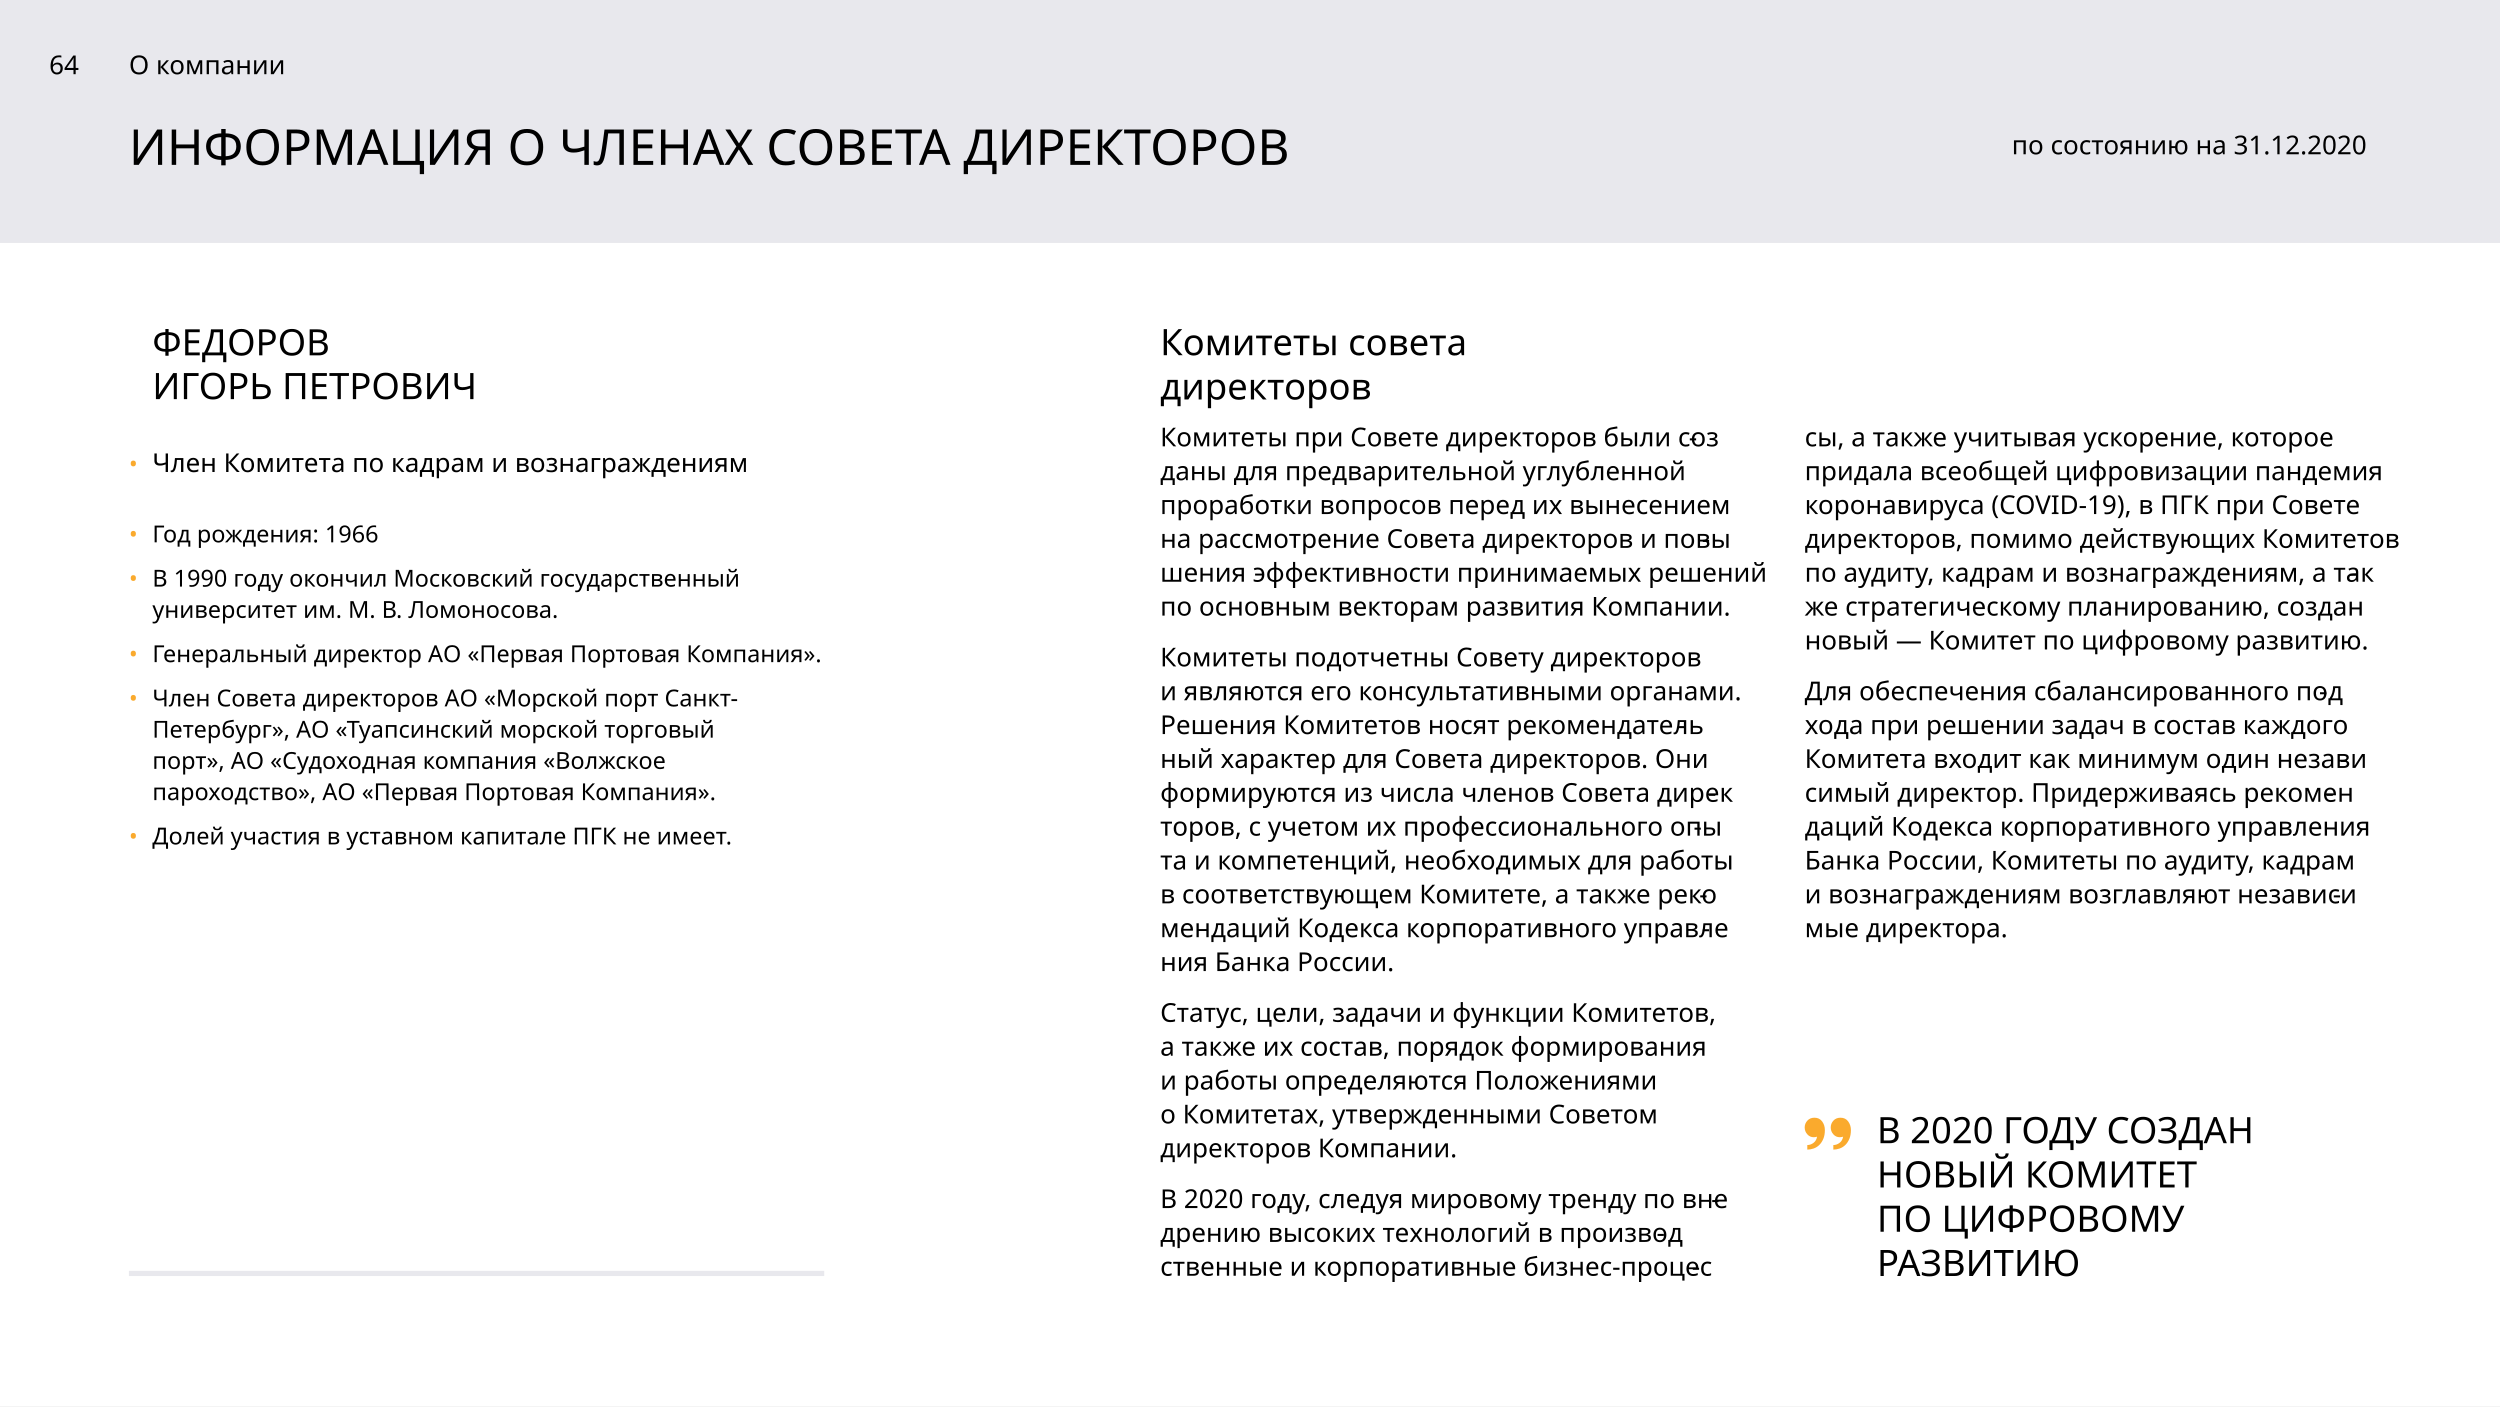
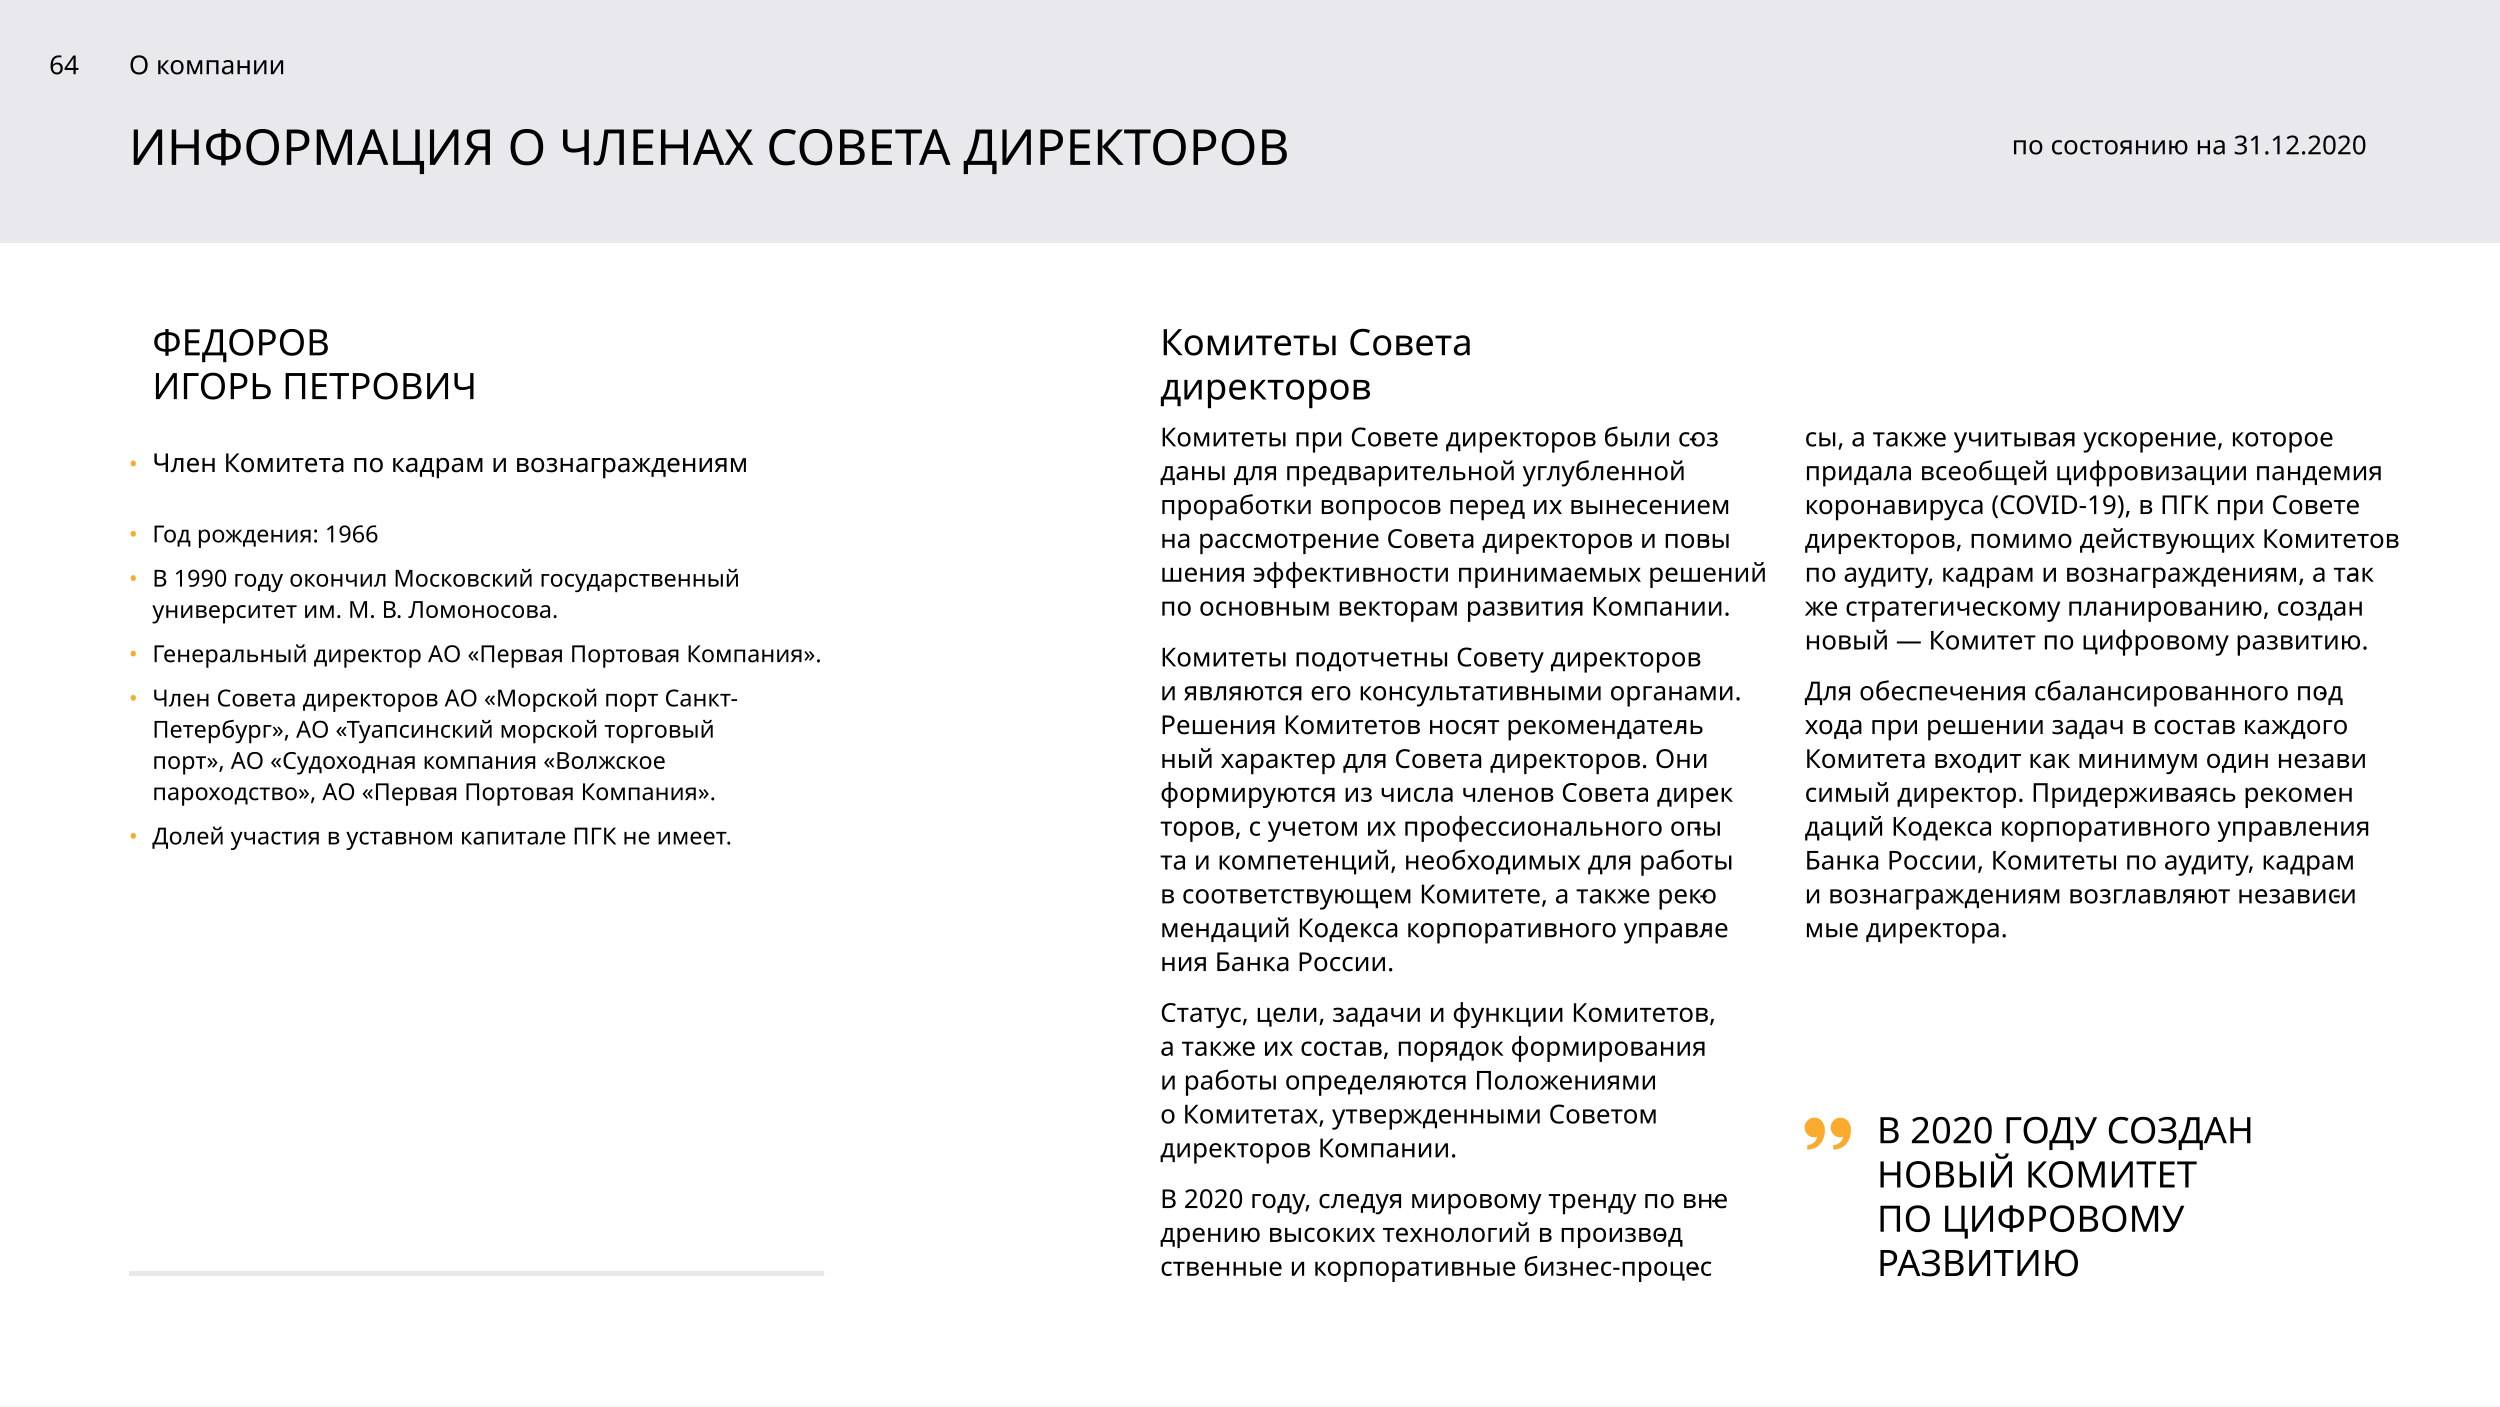
<svg xmlns="http://www.w3.org/2000/svg" version="1.1" id="svg2" xml:space="preserve" width="2560" height="1440" viewBox="0 0 2560 1440">
  <defs id="defs6">
    <clipPath clipPathUnits="userSpaceOnUse" id="clipPath20">
      <path d="M 0,1080 H 1920 V 0 H 0 Z" id="path18" />
    </clipPath>
    <clipPath clipPathUnits="userSpaceOnUse" id="clipPath292">
      <path d="M 0,0 H 1920 V 1080 H 0 Z" id="path290" />
    </clipPath>
    <clipPath clipPathUnits="userSpaceOnUse" id="clipPath314">
      <path d="M 0,1080 H 1920 V 0 H 0 Z" id="path312" />
    </clipPath>
  </defs>
  <g id="g10" transform="matrix(1.333333,0,0,-1.333333,0,1440)">
    <g id="g12">
      <g id="g14">
        <g id="g16" clip-path="url(#clipPath20)">
          <path d="M 0,0 H 1920 V 1080 H 0 Z" style="fill:#ffffff;fill-opacity:1;fill-rule:nonzero;stroke:none" id="path22" />
        </g>
      </g>
    </g>
    <path d="M 0,893.4 H 1920 V 1080 H 0 Z" style="fill:#e8e8ed;fill-opacity:1;fill-rule:nonzero;stroke:none" id="path24" />
    <text transform="matrix(1,0,0,-1,99,953.4)" style="font-variant:normal;font-weight:normal;font-stretch:normal;font-size:38px;font-family:'Prosto One';-inkscape-font-specification:ProstoOne-Regular;writing-mode:lr-tb;fill:#000000;fill-opacity:1;fill-rule:nonzero;stroke:none" id="text28">
      <tspan x="0 32.68 64.6 102.41 136.61 166.63 208.43 239.59 272.84 305.52 335.92 349.22 383.42 396.72 426.55 458.09 485.07 516.99 548.15 577.22 590.52 620.54 654.74 685.14 712.12 738.91 770.07 783.37 816.43 849.11 879.13 906.11 936.32 963.11 997.31 1027.33 1061.53" y="0" id="tspan26">ИНФОРМАЦИЯ О ЧЛЕНАХ СОВЕТА ДИРЕКТОРОВ</tspan>
    </text>
    <text transform="matrix(1,0,0,-1,117,807.0804)" style="font-variant:normal;font-weight:normal;font-stretch:normal;font-size:28px;font-family:'Prosto One';-inkscape-font-specification:ProstoOne-Regular;writing-mode:lr-tb;fill:#000000;fill-opacity:1;fill-rule:nonzero;stroke:none" id="text34">
      <tspan x="0 27.86 47.74 72.1 97.3 119.42 144.62 167.02" y="0" id="tspan30">ФЕДОРОВ </tspan>
      <tspan x="0 24.08 42.56 67.76 89.88 112 121.8 145.32 165.2 184.94 207.06 232.26 254.66 278.74" y="33.6" id="tspan32">ИГОРЬ ПЕТРОВИЧ</tspan>
    </text>
    <text transform="matrix(1,0,0,-1,99,717.4804)" style="font-variant:normal;font-weight:normal;font-stretch:normal;font-size:18px;font-family:Rubik;-inkscape-font-specification:Rubik-Regular;writing-mode:lr-tb;fill:#faaa2d;fill-opacity:1;fill-rule:nonzero;stroke:none" id="text38">
      <tspan x="0 6.858" y="0" id="tspan36">• </tspan>
    </text>
    <text transform="matrix(1,0,0,-1,117,717.4804)" style="font-variant:normal;font-weight:500;font-stretch:normal;font-size:20px;font-family:'Rubik Medium';-inkscape-font-specification:Rubik-Medium;writing-mode:lr-tb;fill:#000000;fill-opacity:1;fill-rule:nonzero;stroke:none" id="text42">
      <tspan x="0 13.56 25.64 37.2 49.68 54.24 67.1 78.96 93.04 105.52 116.14 127.7 138.32 149.76 154.32 166.56 178.42 182.98 194.44 205.88 218.46 230.74 242.18 256.26 260.82 273.3 277.86 289.56 301.42 312.14 324.62 336.06 344.98 357.26 368.7 385.88 398.46 410.02 422.5 434.98 446.5" y="0" id="tspan40">Член Комитета по кадрам и вознаграждениям</tspan>
    </text>
    <text transform="matrix(1,0,0,-1,99,663.4803)" style="font-variant:normal;font-weight:normal;font-stretch:normal;font-size:18px;font-family:Rubik;-inkscape-font-specification:Rubik-Regular;writing-mode:lr-tb;fill:#faaa2d;fill-opacity:1;fill-rule:nonzero;stroke:none" id="text46">
      <tspan x="0 6.858" y="0" id="tspan44">• </tspan>
    </text>
    <text transform="matrix(1,0,0,-1,117,663.4803)" style="font-variant:normal;font-weight:300;font-stretch:normal;font-size:18px;font-family:'Rubik Light';-inkscape-font-specification:Rubik-Light;writing-mode:lr-tb;fill:#000000;fill-opacity:1;fill-rule:nonzero;stroke:none" id="text50">
      <tspan x="0 6.732 16.776 27.144 31.788 42.246 52.29 65.772 76.14 85.968 96.696 107.424 116.766 121.104 125.748 132.912 142.99 153.466" y="0" id="tspan48">Год рождения: 1966</tspan>
    </text>
    <text transform="matrix(1,0,0,-1,99,629.4783)" style="font-variant:normal;font-weight:normal;font-stretch:normal;font-size:18px;font-family:Rubik;-inkscape-font-specification:Rubik-Regular;writing-mode:lr-tb;fill:#faaa2d;fill-opacity:1;fill-rule:nonzero;stroke:none" id="text54">
      <tspan x="0 6.858" y="0" id="tspan52">• </tspan>
    </text>
    <text transform="matrix(1,0,0,-1,117,629.4783)" style="font-variant:normal;font-weight:300;font-stretch:normal;font-size:18px;font-family:'Rubik Light';-inkscape-font-specification:Rubik-Light;writing-mode:lr-tb;fill:#000000;fill-opacity:1;fill-rule:nonzero;stroke:none" id="text60">
      <tspan x="0 11.754 16.398 23.562 33.858 44.154 55.242 59.886 67.194 77.238 87.606 97.128 101.772 111.816 120.472 130.516 141.244 150.73 161.458 171.556 176.2 190.24 200.284 209.932 218.59 228.634 238.39 248.038 257.146 267.874 278.602 283.246 290.554 300.598 310.246 319.768 330.136 339.784 350.242 359.89 368.836 378.592 388.42 399.148 409.876 421.738 432.466" y="0" id="tspan56">В 1990 году окончил Московский государственный </tspan>
      <tspan x="0 9.522 20.25 30.978 40.734 50.562 61.02 70.668 81.396 90.342 100.17 109.116 113.76 124.488 136.44 140.724 145.368 159.244 163.528 168.172 179.926 184.21 188.854 201.094 211.138 223.09 233.134 243.862 253.906 263.554 273.598 283.354 293.002" y="23.994" id="tspan58">университет им. М. В. Ломоносова.</tspan>
    </text>
    <text transform="matrix(1,0,0,-1,99,571.4823)" style="font-variant:normal;font-weight:normal;font-stretch:normal;font-size:18px;font-family:Rubik;-inkscape-font-specification:Rubik-Regular;writing-mode:lr-tb;fill:#faaa2d;fill-opacity:1;fill-rule:nonzero;stroke:none" id="text64">
      <tspan x="0 6.858" y="0" id="tspan62">• </tspan>
    </text>
    <text transform="matrix(1,0,0,-1,117,571.4823)" style="font-variant:normal;font-weight:300;font-stretch:normal;font-size:18px;font-family:'Rubik Light';-inkscape-font-specification:Rubik-Light;writing-mode:lr-tb;fill:#000000;fill-opacity:1;fill-rule:nonzero;stroke:none" id="text68">
      <tspan x="0 6.732 16.56 27.288 37.116 47.574 57.222 67.32 75.888 86.616 98.478 109.206 113.85 124.218 134.946 145.404 155.232 164.34 173.286 183.33 193.788 198.432 210.132 222.048 226.692 237.546 250.146 259.974 270.432 280.188 289.836 299.178 303.822 316.422 326.466 336.924 345.87 355.914 365.67 375.318 384.66 389.304 399.812 409.856 421.808 432.176 441.824 452.552 463.28 472.622 483.476" y="0" id="tspan66">Генеральный директор АО «Первая Портовая Компания».</tspan>
    </text>
    <text transform="matrix(1,0,0,-1,99,537.4803)" style="font-variant:normal;font-weight:normal;font-stretch:normal;font-size:18px;font-family:Rubik;-inkscape-font-specification:Rubik-Regular;writing-mode:lr-tb;fill:#faaa2d;fill-opacity:1;fill-rule:nonzero;stroke:none" id="text72">
      <tspan x="0 6.858" y="0" id="tspan70">• </tspan>
    </text>
    <text transform="matrix(1,0,0,-1,117,537.4803)" style="font-variant:normal;font-weight:300;font-stretch:normal;font-size:18px;font-family:'Rubik Light';-inkscape-font-specification:Rubik-Light;writing-mode:lr-tb;fill:#000000;fill-opacity:1;fill-rule:nonzero;stroke:none" id="text82">
      <tspan x="0 11.43 21.528 31.356 42.084 46.728 58.446 68.49 78.246 88.074 97.02 106.668 111.312 121.68 132.408 142.866 152.694 161.802 170.748 180.792 191.25 201.294 211.05 215.694 227.394 239.31 243.954 254.808 268.848 278.892 289.35 298.998 307.652 317.696 328.424 333.068 343.436 353.48 363.938 372.884 377.528 389.246 398.894 409.622 418.73 427.676" y="0" id="tspan74">Член Совета директоров АО «Морской порт Санкт-</tspan>
      <tspan x="0 12.6 22.428 31.374 41.202 51.66 61.866 71.388 81.846 89.37 100.224 104.49 109.134 120.834 132.75 137.394 148.248 158.274 167.796 177.444 187.812 197.46 208.188 218.916 228.564 237.672 248.4 259.128 263.772 275.724 285.768 296.226 305.874 314.528 324.572 335.3 339.944 348.89 358.934 369.392 376.7 386.744 396.5 408.362 419.09" y="23.994" id="tspan76">Петербург», АО «Туапсинский морской торговый </tspan>
      <tspan x="0 10.368 20.412 30.87 39.816 50.67 54.936 59.58 71.28 83.196 87.84 98.694 110.412 119.934 130.302 140.346 149.67 159.714 170.082 180.81 190.458 199.8 204.444 213.1 223.144 235.096 245.464 255.112 265.84 276.568 285.91 290.554 301.408 313.162 323.024 333.122 346.604 356.252 364.91 374.954 384.782" y="47.988" id="tspan78">порт», АО «Судоходная компания «Волжское </tspan>
      <tspan x="0 10.368 20.016 30.474 40.518 49.842 59.886 70.254 79.902 88.848 98.604 108.648 119.502 123.768 128.412 140.112 152.028 156.672 167.526 180.126 189.954 200.412 210.168 219.816 229.158 233.802 246.402 256.446 266.904 275.85 285.894 295.65 305.298 314.64 319.284 329.792 339.836 351.788 362.156 371.804 382.532 393.26 402.602 413.456" y="71.982" id="tspan80">пароходство», АО «Первая Портовая Компания».</tspan>
    </text>
    <text transform="matrix(1,0,0,-1,99,431.4963)" style="font-variant:normal;font-weight:normal;font-stretch:normal;font-size:18px;font-family:Rubik;-inkscape-font-specification:Rubik-Regular;writing-mode:lr-tb;fill:#faaa2d;fill-opacity:1;fill-rule:nonzero;stroke:none" id="text86">
      <tspan x="0 6.858" y="0" id="tspan84">• </tspan>
    </text>
    <text transform="matrix(1,0,0,-1,117,431.4963)" style="font-variant:normal;font-weight:300;font-stretch:normal;font-size:18px;font-family:'Rubik Light';-inkscape-font-specification:Rubik-Light;writing-mode:lr-tb;fill:#000000;fill-opacity:1;fill-rule:nonzero;stroke:none" id="text90">
      <tspan x="0 12.168 22.032 32.13 41.958 52.686 57.33 66.852 76.338 85.986 95.634 104.58 115.308 124.65 129.294 139.05 143.694 152.908 162.556 171.502 181.15 190.906 201.634 211.678 223.63 228.274 237.382 247.03 257.398 268.126 277.072 286.72 296.818 306.646 311.29 323.89 332.98 344.032 348.676 359.404 369.232 373.876 384.604 396.556 406.384 416.212 425.158" y="0" id="tspan88">Долей участия в уставном капитале ПГК не имеет.</tspan>
    </text>
    <g id="g92" transform="translate(99,102)">
      <path d="M 0,0 H 534" style="fill:none;stroke:#e8e8ed;stroke-width:4;stroke-linecap:butt;stroke-linejoin:miter;stroke-miterlimit:4;stroke-dasharray:none;stroke-opacity:1" id="path94" />
    </g>
    <text transform="matrix(1,0,0,-1,891,807.2201)" style="font-variant:normal;font-weight:500;font-stretch:normal;font-size:28px;font-family:'Rubik Medium';-inkscape-font-specification:Rubik-Medium;writing-mode:lr-tb;fill:#000000;fill-opacity:1;fill-rule:nonzero;stroke:none" id="text98">
-       <tspan x="0 18.004 34.608 54.32 71.792 86.66 102.844 117.712 139.216 145.6 161.616 178.22 194.6 210.784 225.652" y="0" id="tspan96">Комитеты совета</tspan>
+       <tspan x="0 18.004 34.608 54.32 71.792 86.66 102.844 117.712 139.216 145.6 164.78 181.384 197.764 213.948 228.816" y="0" id="tspan96">Комитеты Совета</tspan>
    </text>
    <text transform="matrix(1,0,0,-1,891,773.2281)" style="font-variant:normal;font-weight:500;font-stretch:normal;font-size:28px;font-family:'Rubik Medium';-inkscape-font-specification:Rubik-Medium;writing-mode:lr-tb;fill:#000000;fill-opacity:1;fill-rule:nonzero;stroke:none" id="text102">
      <tspan x="0 17.612 35.084 52.276 68.46 84.504 99.372 115.976 133.168 149.772" y="0" id="tspan100">директоров</tspan>
    </text>
    <text transform="matrix(1,0,0,-1,891,737.2201)" style="font-variant:normal;font-weight:300;font-stretch:normal;font-size:20px;font-family:'Rubik Light';-inkscape-font-specification:Rubik-Light;writing-mode:lr-tb;fill:#000000;fill-opacity:1;fill-rule:nonzero;stroke:none" id="text106">
      <tspan x="0 11.58 22.64 35.82 47.64 57.48 68.3 78.14 91.22 96.28 107.7 119.22 131.04 136.1 149.02 160.08 170.82 181.64 191.48 202.3 207.36 218.78 230.6 242.12 252.94 262.96 272.8 283.86 295.38 306.44 317.18 322.24 333.48 346.56 357.68 369.5 374.56 385.18 396.24" y="0" id="tspan104">Комитеты при Совете директоров были соз</tspan>
    </text>
    <text transform="matrix(1,0,0,-1,1296.98,737.2201)" style="font-variant:normal;font-weight:300;font-stretch:normal;font-size:20px;font-family:'Rubik Light';-inkscape-font-specification:Rubik-Light;writing-mode:lr-tb;fill:#000000;fill-opacity:1;fill-rule:nonzero;stroke:none" id="text110">
      <tspan x="0" y="0" id="tspan108">-</tspan>
    </text>
    <text transform="matrix(1,0,0,-1,891,711.2201)" style="font-variant:normal;font-weight:300;font-stretch:normal;font-size:20px;font-family:'Rubik Light';-inkscape-font-specification:Rubik-Light;writing-mode:lr-tb;fill:#000000;fill-opacity:1;fill-rule:nonzero;stroke:none" id="text118">
      <tspan x="0 11.42 22.04 33.86 46.94 52 63.42 74.54 84.82 89.88 101.3 112.82 123.64 135.06 145.8 156.42 167.94 179.76 189.6 200.338 211.458 220.878 232.698 243.758 255.578 260.638 271.118 278.858 289.978 300.458 311.698 322.818 333.638 345.458 357.278 368.338 380.258" y="0" id="tspan112">даны для предварительной углубленной </tspan>
      <tspan x="0 11.42 22.94 34 45.52 56.14 67.38 78.44 88.28 98.3 110.12 115.18 125.92 136.98 148.4 159.92 170.98 181.6 192.66 203.4 208.46 219.88 230.7 242.22 253.04 264.46 269.52 281.34 291.6 296.66 307.4 320.48 332.3 343.12 353.74 364.56 376.38 388.2 399.02 412.3" y="26" id="tspan114">проработки вопросов перед их вынесением </tspan>
      <tspan x="0 11.82 22.44 27.5 39.02 49.64 60.26 70.88 84.06 95.12 104.96 116.48 127.3 139.12 150.94 161.76 166.82 179.74 190.8 201.54 212.36 222.2 232.82 237.88 249.3 261.12 272.64 283.46 293.48 303.32 314.38 325.9 336.96 347.7 352.76 364.58 369.64 381.06 392.12 402.86" y="52" id="tspan116">на рассмотрение Совета директоров и повы</tspan>
    </text>
    <text transform="matrix(1,0,0,-1,1306.94,659.2201)" style="font-variant:normal;font-weight:300;font-stretch:normal;font-size:20px;font-family:'Rubik Light';-inkscape-font-specification:Rubik-Light;writing-mode:lr-tb;fill:#000000;fill-opacity:1;fill-rule:nonzero;stroke:none" id="text122">
      <tspan x="0" y="0" id="tspan120">-</tspan>
    </text>
    <text transform="matrix(1,0,0,-1,891,633.2201)" style="font-variant:normal;font-weight:300;font-stretch:normal;font-size:20px;font-family:'Rubik Light';-inkscape-font-specification:Rubik-Light;writing-mode:lr-tb;fill:#000000;fill-opacity:1;fill-rule:nonzero;stroke:none" id="text134">
      <tspan x="0 15.28 26.1 37.92 49.74 60.02 65.08 75.7 89.18 102.66 113.48 123.5 133.34 145.16 155.9 167.72 178.78 189.4 199.24 211.06 216.12 227.54 239.06 250.88 262.7 274.52 287.7 298.32 309.14 322.32 335.4 345.66 350.72 362.24 373.06 388.34 399.16 410.98 422.8 434.72" y="0" id="tspan124">шения эффективности принимаемых решений </tspan>
      <tspan x="0 11.42 22.48 27.54 38.6 49.22 61.04 72.1 82.84 94.66 107.74 120.92 125.98 136.72 147.54 157.56 167.4 178.46 189.98 200.6 213.78 218.84 230.36 240.98 250.72 261.46 273.28 283.12 294.94 305.22 310.28 321.86 332.92 346.1 357.52 368.14 379.96 391.78 403.6" y="26" id="tspan126">по основным векторам развития Компании.</tspan>
      <tspan x="0 11.68 22.84 36.12 48.04 57.98 68.9 78.84 92.02 97.18 108.7 119.86 131.38 142.54 152.48 163.02 173.94 183.88 195.8 208.98 214.14 227.16 238.32 249.16 260.08 270.02 280.6 285.76 297.28 309.2 320.82 331.74 341.86 351.8 362.96 374.58 385.74 396.58" y="65" id="tspan128">Комитеты подотчетны Совету директоров </tspan>
      <tspan x="0 11.92 17.08 27.46 38.3 49.52 59.9 75.16 85.1 95.82 106.2 111.36 122.28 130.398 141.558 146.718 156.338 167.498 179.418 190.138 200.138 211.358 220.878 230.818 241.538 251.478 263.398 274.238 286.158 299.338 312.618 324.538 329.698 340.858 352.478 360.838 371.558 383.478 394.198 407.478 419.398 424.158" y="91" id="tspan130">и являются его консультативными органами. </tspan>
      <tspan x="0 12.56 23.48 38.86 49.78 61.7 73.62 84 89.16 100.838 111.998 125.278 137.198 147.138 158.058 167.998 179.158 189.998 195.158 207.078 218.238 228.958 239.338 249.278 254.438 266.058 276.978 286.596 297.756 311.036 321.956 333.876 345.396 356.116 366.056 376.896 388.116" y="117" id="tspan132">Решения Комитетов носят рекомендатель</tspan>
    </text>
    <text transform="matrix(1,0,0,-1,1288.636,516.2201)" style="font-variant:normal;font-weight:300;font-stretch:normal;font-size:20px;font-family:'Rubik Light';-inkscape-font-specification:Rubik-Light;writing-mode:lr-tb;fill:#000000;fill-opacity:1;fill-rule:nonzero;stroke:none" id="text138">
      <tspan x="0" y="0" id="tspan136">-</tspan>
    </text>
    <text transform="matrix(1,0,0,-1,891,490.2201)" style="font-variant:normal;font-weight:300;font-stretch:normal;font-size:20px;font-family:'Rubik Light';-inkscape-font-specification:Rubik-Light;writing-mode:lr-tb;fill:#000000;fill-opacity:1;fill-rule:nonzero;stroke:none" id="text144">
      <tspan x="0 11.92 25.1 37.02 42.18 52.54 63.26 74.88 85.6 95.72 105.66 116.58 128.2 133.36 144.88 156.1 166.48 171.64 184.66 195.82 206.66 217.58 227.52 238.24 243.4 254.92 266.84 278.46 289.38 299.5 309.44 320.6 332.22 343.38 354.22 358.98 364.14 377.38 389.3 401.22" y="0" id="tspan140">ный характер для Совета директоров. Они </tspan>
      <tspan x="0 13.58 24.74 36.36 49.64 61.56 72.798 83.378 98.638 108.578 119.298 129.678 134.838 146.758 156.598 161.758 172.298 184.218 194.938 206.158 216.878 222.038 232.578 243.798 254.718 266.638 277.798 288.638 293.798 306.818 317.978 328.818 339.738 349.678 360.398 365.558 377.078 388.998 400.618 411.538" y="26" id="tspan142">формируются из числа членов Совета дирек</tspan>
    </text>
    <text transform="matrix(1,0,0,-1,1311.72,464.2201)" style="font-variant:normal;font-weight:300;font-stretch:normal;font-size:20px;font-family:'Rubik Light';-inkscape-font-specification:Rubik-Light;writing-mode:lr-tb;fill:#000000;fill-opacity:1;fill-rule:nonzero;stroke:none" id="text148">
      <tspan x="0" y="0" id="tspan146">-</tspan>
    </text>
    <text transform="matrix(1,0,0,-1,891,438.2201)" style="font-variant:normal;font-weight:300;font-stretch:normal;font-size:20px;font-family:'Rubik Light';-inkscape-font-specification:Rubik-Light;writing-mode:lr-tb;fill:#000000;fill-opacity:1;fill-rule:nonzero;stroke:none" id="text152">
      <tspan x="0 9.94 21.1 32.72 43.88 54.72 59.46 64.62 75.34 80.5 91.08 101.62 112.54 122.48 133.64 146.92 152.08 164 174.36 179.52 191.04 202.66 213.82 227.4 238.32 249.04 259.76 271.68 282.84 294.76 305.48 316.7 326.22 338.14 349.3 357.416 368.576 373.736 384.896 396.416" y="0" id="tspan150">торов, с учетом их профессионального опы</tspan>
    </text>
    <text transform="matrix(1,0,0,-1,1300.596,438.2201)" style="font-variant:normal;font-weight:300;font-stretch:normal;font-size:20px;font-family:'Rubik Light';-inkscape-font-specification:Rubik-Light;writing-mode:lr-tb;fill:#000000;fill-opacity:1;fill-rule:nonzero;stroke:none" id="text156">
      <tspan x="0" y="0" id="tspan154">-</tspan>
    </text>
    <text transform="matrix(1,0,0,-1,891,412.2201)" style="font-variant:normal;font-weight:300;font-stretch:normal;font-size:20px;font-family:'Rubik Light';-inkscape-font-specification:Rubik-Light;writing-mode:lr-tb;fill:#000000;fill-opacity:1;fill-rule:nonzero;stroke:none" id="text162">
      <tspan x="0 9.94 20.66 25.82 37.74 42.9 52.52 63.68 76.96 88.48 99.4 109.34 120.26 132.18 144.2 156.12 168.04 172.78 177.94 189.86 200.78 211.94 223.28 233.64 244.8 256.32 268.24 281.52 294.7 305.06 310.22 321.74 332.96 343.34 348.5 360.12 370.84 382.18 393.34 403.28 416.46" y="0" id="tspan158">та и компетенций, необходимых для работы </tspan>
      <tspan x="0 10.84 16 26.72 37.88 49.04 58.98 69.82 80.74 90.68 101.4 111.34 122.18 132.76 148.02 163.92 174.84 188.12 193.28 204.958 216.118 229.398 241.318 251.258 262.178 272.118 283.038 287.778 292.938 303.658 308.818 318.758 329.478 339.598 354.578 365.498 370.658 382.278 393.198 402.816" y="26" id="tspan160">в соответствующем Комитете, а также реко</tspan>
    </text>
    <text transform="matrix(1,0,0,-1,1304.976,386.2201)" style="font-variant:normal;font-weight:300;font-stretch:normal;font-size:20px;font-family:'Rubik Light';-inkscape-font-specification:Rubik-Light;writing-mode:lr-tb;fill:#000000;fill-opacity:1;fill-rule:nonzero;stroke:none" id="text166">
      <tspan x="0" y="0" id="tspan164">-</tspan>
    </text>
    <text transform="matrix(1,0,0,-1,891,360.2201)" style="font-variant:normal;font-weight:300;font-stretch:normal;font-size:20px;font-family:'Rubik Light';-inkscape-font-specification:Rubik-Light;writing-mode:lr-tb;fill:#000000;fill-opacity:1;fill-rule:nonzero;stroke:none" id="text170">
      <tspan x="0 13.28 24.2 36.12 47.64 58.36 70.38 82.3 94.22 99.38 111.058 122.218 133.738 144.658 154.278 164.998 175.718 180.878 190.498 201.658 213.278 224.798 235.958 247.578 258.298 268.238 280.158 290.998 302.918 314.078 322.198 333.358 338.518 349.098 360.618 372.238 382.958 393.798 405.018" y="0" id="tspan168">мендаций Кодекса корпоративного управле</tspan>
    </text>
    <text transform="matrix(1,0,0,-1,1306.938,360.2201)" style="font-variant:normal;font-weight:300;font-stretch:normal;font-size:20px;font-family:'Rubik Light';-inkscape-font-specification:Rubik-Light;writing-mode:lr-tb;fill:#000000;fill-opacity:1;fill-rule:nonzero;stroke:none" id="text174">
      <tspan x="0" y="0" id="tspan172">-</tspan>
    </text>
    <text transform="matrix(1,0,0,-1,891,334.2201)" style="font-variant:normal;font-weight:300;font-stretch:normal;font-size:20px;font-family:'Rubik Light';-inkscape-font-specification:Rubik-Light;writing-mode:lr-tb;fill:#000000;fill-opacity:1;fill-rule:nonzero;stroke:none" id="text190">
      <tspan x="0 11.92 23.84 34.22 39.38 52.02 62.74 74.66 84.78 95.5 100.66 113.22 124.38 135.1 145.82 157.74 169.66" y="0" id="tspan176">ния Банка России.</tspan>
      <tspan x="0 13.02 22.96 33.68 43.62 53.86 64.58 69.32 74.48 86.5 97.338 108.558 120.478 125.218 130.378 140.218 150.938 162.458 173.178 183.718 195.638 200.798 212.718 217.878 231.076 241.656 253.576 263.696 275.716 287.636 299.556 304.716 316.396 327.556 340.836 352.756 362.696 373.616 383.556 394.716 405.556 410.296" y="39" id="tspan178">Статус, цели, задачи и функции Комитетов, </tspan>
      <tspan x="0 10.72 15.88 25.82 36.54 46.66 61.64 72.56 77.72 89.64 100 105.16 115.88 127.04 137.76 147.7 158.42 169.26 174 179.16 190.68 201.84 213.46 223.84 235.36 246.52 256.64 261.8 275.38 286.54 298.16 311.44 323.36 334.98 346.14 356.98 367.7 379.62 391.54 401.92" y="65" id="tspan180">а также их состав, порядок формирования </tspan>
      <tspan x="0 11.92 17.08 28.7 39.42 50.76 61.92 71.86 85.04 90.2 101.36 112.88 124.5 135.42 146.94 157.778 168.998 179.378 194.638 204.578 215.298 225.678 230.838 244.838 255.798 267.018 278.178 293.158 304.078 315.998 327.918 338.298 351.578 363.498" y="91" id="tspan182">и работы определяются Положениями </tspan>
      <tspan x="0 11.16 16.32 28 39.16 52.44 64.36 74.3 85.22 95.16 105.88 116.24 120.98 126.14 136.72 146.66 157.5 168.42 180.04 195.02 206.54 217.46 229.38 241.3 254.48 267.76 279.68 284.84 297.86 309.02 319.86 330.78 340.72 351.88 365.16" y="117" id="tspan184">о Комитетах, утвержденными Советом </tspan>
      <tspan x="0 11.52 23.44 35.06 45.98 56.1 66.04 77.2 88.82 99.98 110.82 115.98 127.658 138.818 152.098 163.618 174.338 186.258 198.178 210.098" y="143" id="tspan186">директоров Компании.</tspan>
      <tspan x="0 13.06 18.22 29.42 41.74 52.94 65.26 70.42 78.54 89.7 101.22 110.6 115.34 120.5 131.22 142.44 153.36 164.88 175.46 185.84 191 204.28 216.2 227.82 238.98 249.82 260.98 274.26 284.84 290 299.94 311.56 322.48 334.4 345.92 356.5 361.66 373.18 384.34 389.5 400.34 412.26" y="182" id="tspan188">В 2020 году, следуя мировому тренду по вне</tspan>
    </text>
    <text transform="matrix(1,0,0,-1,1314.18,152.2201)" style="font-variant:normal;font-weight:300;font-stretch:normal;font-size:20px;font-family:'Rubik Light';-inkscape-font-specification:Rubik-Light;writing-mode:lr-tb;fill:#000000;fill-opacity:1;fill-rule:nonzero;stroke:none" id="text194">
      <tspan x="0" y="0" id="tspan192">-</tspan>
    </text>
    <text transform="matrix(1,0,0,-1,891,126.2201)" style="font-variant:normal;font-weight:300;font-stretch:normal;font-size:20px;font-family:'Rubik Light';-inkscape-font-specification:Rubik-Light;writing-mode:lr-tb;fill:#000000;fill-opacity:1;fill-rule:nonzero;stroke:none" id="text198">
      <tspan x="0 11.52 23.14 34.06 45.98 57.9 73.16 78.32 89.16 102.34 113.06 124.22 134.34 146.26 156.62 161.78 171.72 182.64 193 204.92 215.878 227.098 238.258 246.618 258.538 270.458 275.618 286.458 291.618 303.138 314.758 325.918 337.838 347.678 358.518 369.678" y="0" id="tspan196">дрению высоких технологий в производ</tspan>
    </text>
    <text transform="matrix(1,0,0,-1,1272.198,126.2201)" style="font-variant:normal;font-weight:300;font-stretch:normal;font-size:20px;font-family:'Rubik Light';-inkscape-font-specification:Rubik-Light;writing-mode:lr-tb;fill:#000000;fill-opacity:1;fill-rule:nonzero;stroke:none" id="text202">
      <tspan x="0" y="0" id="tspan200">-</tspan>
    </text>
    <text transform="matrix(1,0,0,-1,891,100.2201)" style="font-variant:normal;font-weight:300;font-stretch:normal;font-size:20px;font-family:'Rubik Light';-inkscape-font-specification:Rubik-Light;writing-mode:lr-tb;fill:#000000;fill-opacity:1;fill-rule:nonzero;stroke:none" id="text206">
      <tspan x="0 10.72 20.66 31.5 42.42 54.34 66.26 79.44 90.36 95.52 107.44 112.6 122.218 133.378 144.998 156.518 167.678 179.298 190.018 199.958 211.878 222.718 234.638 247.818 258.738 263.898 275.238 287.158 296.998 308.918 319.838 330.558 340.298 351.818 363.438 374.598 386.618 397.538" y="0" id="tspan204">ственные и корпоративные бизнес-процес</tspan>
    </text>
    <text transform="matrix(1,0,0,-1,1299.258,100.2201)" style="font-variant:normal;font-weight:300;font-stretch:normal;font-size:20px;font-family:'Rubik Light';-inkscape-font-specification:Rubik-Light;writing-mode:lr-tb;fill:#000000;fill-opacity:1;fill-rule:nonzero;stroke:none" id="text210">
      <tspan x="0" y="0" id="tspan208">-</tspan>
    </text>
    <text transform="matrix(1,0,0,-1,1386,737.2201)" style="font-variant:normal;font-weight:300;font-stretch:normal;font-size:20px;font-family:'Rubik Light';-inkscape-font-specification:Rubik-Light;writing-mode:lr-tb;fill:#000000;fill-opacity:1;fill-rule:nonzero;stroke:none" id="text222">
      <tspan x="0 10.72 23.9 28.64 33.8 44.52 49.68 59.62 70.34 80.46 95.44 106.36 111.52 122.1 132.64 144.56 154.5 167.68 178.52 189.24 199.62 204.78 215.018 225.738 235.358 246.518 258.138 269.058 280.978 292.898 303.818 308.558 313.718 323.336 334.496 344.436 355.596 367.216 378.376 389.296" y="0" id="tspan212">сы, а также учитывая ускорение, которое </tspan>
      <tspan x="0 11.52 23.14 35.06 46.58 57.3 68.52 79.24 84.4 95.24 105.96 116.88 128.04 139.38 155.28 166.2 178.12 183.28 195.3 207.22 220.8 232.42 243.58 254.42 266.34 276.18 286.9 298.92 310.84 322.76 327.92 339.44 350.16 362.08 373.6 384.52 397.8 409.72 420.1" y="26" id="tspan214">придала всеобщей цифровизации пандемия </tspan>
      <tspan x="0 9.62 20.78 32.4 43.56 55.48 66.2 77.04 88.96 100.2 110.44 121.16 131.88 137.04 142.778 155.798 168.658 181.418 186.438 199.978 208.898 216.858 227.638 234.018 238.758 243.918 254.758 259.918 273.918 284.018 296.298 301.458 312.978 324.598 336.518 341.678 354.698 365.858 376.698 387.618 397.558 408.478" y="52" id="tspan216">коронавируса (COVID-19), в ПГК при Совете </tspan>
      <tspan x="0 11.52 23.44 35.06 45.98 56.1 66.04 77.2 88.82 99.98 110.82 115.56 120.72 132.24 143.4 156.68 168.6 181.88 193.04 198.2 209.72 220.64 232.56 243.28 253.22 264.06 274.64 289.9 305.8 317.72 328.08 333.24 344.916 356.076 369.356 381.276 391.216 402.136 412.076 423.236 434.076" y="78" id="tspan218">директоров, помимо действующих Комитетов </tspan>
      <tspan x="0 11.52 22.68 27.84 38.56 49.14 60.66 72.58 82.52 91.898 96.638 101.798 111.918 122.638 134.158 145.778 156.498 169.778 174.938 186.858 192.018 202.858 214.018 223.858 235.778 246.498 254.858 266.478 277.198 292.178 303.698 314.618 326.538 338.458 348.838 362.118 366.858 372.018 382.738 387.898 397.838 408.558" y="104" id="tspan220">по аудиту, кадрам и вознаграждениям, а так</tspan>
    </text>
    <text transform="matrix(1,0,0,-1,1803.74,633.2201)" style="font-variant:normal;font-weight:300;font-stretch:normal;font-size:20px;font-family:'Rubik Light';-inkscape-font-specification:Rubik-Light;writing-mode:lr-tb;fill:#000000;fill-opacity:1;fill-rule:nonzero;stroke:none" id="text226">
      <tspan x="0" y="0" id="tspan224">-</tspan>
    </text>
    <text transform="matrix(1,0,0,-1,1386,607.2201)" style="font-variant:normal;font-weight:300;font-stretch:normal;font-size:20px;font-family:'Rubik Light';-inkscape-font-specification:Rubik-Light;writing-mode:lr-tb;fill:#000000;fill-opacity:1;fill-rule:nonzero;stroke:none" id="text234">
      <tspan x="0 14.98 25.9 31.06 41.78 51.72 63.34 74.06 84 94.92 103.28 115.2 125.74 136.66 147.38 156.998 168.158 181.438 192.018 197.178 208.698 219.918 230.638 242.558 254.478 266.098 277.258 288.098 298.818 310.738 322.658 337.676 342.416 347.576 358.296 369.456 379.296 390.816 401.536 413.456" y="0" id="tspan228">же стратегическому планированию, создан </tspan>
      <tspan x="0 11.92 23.08 33.92 47.1 59.02 64.18 79.52 84.68 96.36 107.52 120.8 132.72 142.66 153.58 163.52 168.68 180.2 191.36 196.52 208.54 220.46 234.04 245.66 256.82 267.66 278.82 292.1 302.68 307.84 319.46 330.18 340.02 350.86 362.78 372.72 384.64 399.656" y="26" id="tspan230">новый — Комитет по цифровому развитию.</tspan>
      <tspan x="0 13.52 24.74 35.12 40.28 51.44 62.78 73.7 84.42 95.94 106.86 117.4 128.32 140.24 152.16 162.54 167.7 178.42 189.76 200.48 211.7 222.42 234.34 245.06 256.98 268.6 279.76 290.6 301.32 313.24 325.16 336.32 344.436 355.596 360.756 372.276 383.436" y="65" id="tspan232">Для обеспечения сбалансированного под</tspan>
    </text>
    <text transform="matrix(1,0,0,-1,1780.956,542.2201)" style="font-variant:normal;font-weight:300;font-stretch:normal;font-size:20px;font-family:'Rubik Light';-inkscape-font-specification:Rubik-Light;writing-mode:lr-tb;fill:#000000;fill-opacity:1;fill-rule:nonzero;stroke:none" id="text238">
      <tspan x="0" y="0" id="tspan236">-</tspan>
    </text>
    <text transform="matrix(1,0,0,-1,1386,516.2201)" style="font-variant:normal;font-weight:300;font-stretch:normal;font-size:20px;font-family:'Rubik Light';-inkscape-font-specification:Rubik-Light;writing-mode:lr-tb;fill:#000000;fill-opacity:1;fill-rule:nonzero;stroke:none" id="text244">
      <tspan x="0 10.36 21.52 33.04 43.76 48.92 60.44 72.06 83.98 89.14 100.76 111.68 127.06 137.98 149.9 161.82 173.74 178.9 188.74 199.46 210.98 221.7 232.24 237.4 248.24 253.4 264.12 275.28 286 295.94 306.66 317.5 322.66 332.78 343.5 358.48 370 381.16 389.276 400.436" y="0" id="tspan240">хода при решении задач в состав каждого </tspan>
      <tspan x="0 11.68 22.84 36.12 48.04 57.98 68.9 78.84 89.56 94.72 105.56 115.92 127.08 138.6 150.52 160.46 165.62 175.74 186.46 196.58 201.74 215.02 226.94 238.86 250.78 264.06 274.64 287.92 293.08 304.24 315.76 327.68 339.6 344.76 356.68 367.6 377.44 388.16 399" y="26" id="tspan242">Комитета входит как минимум один незави</tspan>
    </text>
    <text transform="matrix(1,0,0,-1,1796.92,490.2201)" style="font-variant:normal;font-weight:300;font-stretch:normal;font-size:20px;font-family:'Rubik Light';-inkscape-font-specification:Rubik-Light;writing-mode:lr-tb;fill:#000000;fill-opacity:1;fill-rule:nonzero;stroke:none" id="text248">
      <tspan x="0" y="0" id="tspan246">-</tspan>
    </text>
    <text transform="matrix(1,0,0,-1,1386,464.2201)" style="font-variant:normal;font-weight:300;font-stretch:normal;font-size:20px;font-family:'Rubik Light';-inkscape-font-specification:Rubik-Light;writing-mode:lr-tb;fill:#000000;fill-opacity:1;fill-rule:nonzero;stroke:none" id="text252">
      <tspan x="0 10.72 22.64 35.92 49.1 61.02 66.18 77.7 89.62 101.24 112.16 122.28 132.22 143.38 154.758 159.518 164.678 178.678 190.298 202.218 213.738 224.658 236.278 251.258 263.178 274.018 284.738 295.118 305.838 315.358 320.518 332.138 343.058 352.676 363.836 377.116 388.036" y="0" id="tspan250">симый директор. Придерживаясь рекомен</tspan>
    </text>
    <text transform="matrix(1,0,0,-1,1785.956,464.2201)" style="font-variant:normal;font-weight:300;font-stretch:normal;font-size:20px;font-family:'Rubik Light';-inkscape-font-specification:Rubik-Light;writing-mode:lr-tb;fill:#000000;fill-opacity:1;fill-rule:nonzero;stroke:none" id="text256">
      <tspan x="0" y="0" id="tspan254">-</tspan>
    </text>
    <text transform="matrix(1,0,0,-1,1386,438.2201)" style="font-variant:normal;font-weight:300;font-stretch:normal;font-size:20px;font-family:'Rubik Light';-inkscape-font-specification:Rubik-Light;writing-mode:lr-tb;fill:#000000;fill-opacity:1;fill-rule:nonzero;stroke:none" id="text264">
      <tspan x="0 11.52 22.24 34.26 46.18 58.1 63.26 74.94 86.1 97.62 108.54 118.158 128.878 139.598 144.758 154.378 165.538 177.158 188.678 199.838 211.458 222.178 232.118 244.038 254.878 266.798 277.958 286.078 297.238 302.398 312.978 324.498 336.118 346.838 357.678 368.898 379.818 391.738 403.658 414.038" y="0" id="tspan258">даций Кодекса корпоративного управления </tspan>
      <tspan x="0 12.64 23.36 35.28 45.4 56.12 61.28 73.84 85 95.72 106.44 118.36 130.28 135.02 140.18 151.858 163.018 176.298 188.218 198.158 209.078 219.018 232.198 237.358 248.878 260.038 265.198 275.918 286.498 298.018 309.938 319.878 329.256 333.996 339.156 349.276 359.996 371.516 383.136 393.856 407.136" y="26" id="tspan260">Банка России, Комитеты по аудиту, кадрам </tspan>
      <tspan x="0 11.92 17.08 27.92 39.08 48.92 60.84 71.56 79.92 91.54 102.26 117.24 128.76 139.68 151.6 163.52 173.9 187.18 192.34 203.18 214.34 224.18 232.018 243.238 253.958 264.798 276.018 286.398 301.658 311.598 316.758 328.678 339.598 349.438 360.158 370.998 382.918 393.638" y="52" id="tspan262">и вознаграждениям возглавляют независи</tspan>
    </text>
    <text transform="matrix(1,0,0,-1,1791.558,386.2201)" style="font-variant:normal;font-weight:300;font-stretch:normal;font-size:20px;font-family:'Rubik Light';-inkscape-font-specification:Rubik-Light;writing-mode:lr-tb;fill:#000000;fill-opacity:1;fill-rule:nonzero;stroke:none" id="text268">
      <tspan x="0" y="0" id="tspan266">-</tspan>
    </text>
    <text transform="matrix(1,0,0,-1,1386,360.2201)" style="font-variant:normal;font-weight:300;font-stretch:normal;font-size:20px;font-family:'Rubik Light';-inkscape-font-specification:Rubik-Light;writing-mode:lr-tb;fill:#000000;fill-opacity:1;fill-rule:nonzero;stroke:none" id="text272">
      <tspan x="0 13.28 26.46 37.38 42.54 54.06 65.98 77.6 88.52 98.64 108.58 119.74 131.36 142.08" y="0" id="tspan270">мые директора.</tspan>
    </text>
    <text transform="matrix(1,0,0,-1,1441.5,202)" style="font-variant:normal;font-weight:500;font-stretch:normal;font-size:28px;font-family:'Rubik Medium';-inkscape-font-specification:Rubik-Medium;writing-mode:lr-tb;fill:#000000;fill-opacity:1;fill-rule:nonzero;stroke:none" id="text280">
      <tspan x="0 19.236 25.62 42.98 61.432 78.792 97.244 103.628 118.552 138.012 158.9 176.288 182.672 201.852 221.312 239.428 260.316 279.748 300.188" y="0" id="tspan274">В 2020 ГОДУ СОЗДАН </tspan>
      <tspan x="0 20.44 39.9 59.136 83.944 105.252 111.636 129.444 148.904 171.64 192.948 209.916 227.36 244.328" y="33.992" id="tspan276">НОВЫЙ КОМИТЕТ </tspan>
      <tspan x="0 20.44 39.9 46.284 67.508 88.816 113.82 132.3 151.76 170.996 190.456 213.192" y="67.984" id="tspan278">ПО ЦИФРОВОМУ</tspan>
    </text>
    <text transform="matrix(1,0,0,-1,1441.5,100.024)" style="font-variant:normal;font-weight:500;font-stretch:normal;font-size:28px;font-family:'Rubik Medium';-inkscape-font-specification:Rubik-Medium;writing-mode:lr-tb;fill:#000000;fill-opacity:1;fill-rule:nonzero;stroke:none" id="text284">
      <tspan x="0 18.48 37.912 56.028 75.264 96.572 113.54 134.848" y="0" id="tspan282">РАЗВИТИЮ</tspan>
    </text>
    <g id="g286">
      <g id="g288" clip-path="url(#clipPath292)">
        <g id="g294" transform="translate(1399.4,218.75)">
          <path d="m 0,0 c -1.4,1.9 -3.367,2.85 -5.9,2.85 -2.267,0 -4.084,-0.75 -5.45,-2.25 -1.367,-1.5 -2.05,-3.25 -2.05,-5.25 0,-2 0.666,-3.75 2,-5.25 1.333,-1.5 3,-2.25 5,-2.25 0.666,0 1.266,0.067 1.8,0.2 0.266,0.067 0.5,0.167 0.7,0.3 -0.267,-2 -1.15,-3.583 -2.65,-4.75 -1.5,-1.166 -3.117,-1.75 -4.85,-1.75 v -3.5 c 1.6,0 3.216,0.284 4.85,0.85 1.633,0.567 3.083,1.467 4.35,2.7 1.266,1.234 2.3,2.8 3.1,4.7 0.8,1.9 1.2,4.15 1.2,6.75 C 2.1,-4.117 1.4,-1.9 0,0 M 20,0 C 18.6,1.9 16.633,2.85 14.1,2.85 11.833,2.85 10.016,2.1 8.65,0.6 7.283,-0.9 6.6,-2.65 6.6,-4.65 c 0,-2 0.666,-3.75 2,-5.25 1.333,-1.5 3,-2.25 5,-2.25 0.666,0 1.266,0.067 1.8,0.2 0.266,0.067 0.5,0.167 0.7,0.3 -0.267,-2 -1.15,-3.583 -2.65,-4.75 -1.5,-1.166 -3.117,-1.75 -4.85,-1.75 v -3.5 c 1.6,0 3.216,0.284 4.85,0.85 1.633,0.567 3.083,1.467 4.35,2.7 1.266,1.234 2.3,2.8 3.1,4.7 0.8,1.9 1.2,4.15 1.2,6.75 0,2.533 -0.7,4.75 -2.1,6.65" style="fill:#faaa2d;fill-opacity:1;fill-rule:nonzero;stroke:none" id="path296" />
        </g>
      </g>
    </g>
    <text transform="matrix(1,0,0,-1,1545.023,961.5)" style="font-variant:normal;font-weight:500;font-stretch:normal;font-size:20px;font-family:'Rubik Medium';-inkscape-font-specification:Rubik-Medium;writing-mode:lr-tb;fill:#000000;fill-opacity:1;fill-rule:nonzero;stroke:none" id="text300">
      <tspan x="0 12.24 24.1 28.66 40.1 51.96 63.4 74.02 85.88 97.4 109.88 122.36 139.08 143.64 156.12 167.56 172.12 184.418 193.698 197.758 207.038 219.438 224.818 237.218 250.398 262.798" y="0" id="tspan298">по состоянию на 31.12.2020</tspan>
    </text>
    <text transform="matrix(1,0,0,-1,37.7232,1023)" style="font-variant:normal;font-weight:300;font-stretch:normal;font-size:20px;font-family:'Rubik Light';-inkscape-font-specification:Rubik-Light;writing-mode:lr-tb;fill:#000000;fill-opacity:1;fill-rule:nonzero;stroke:none" id="text304">
      <tspan x="0 11.64" y="0" id="tspan302">64</tspan>
    </text>
    <g id="g306">
      <g id="g308">
        <g id="g310" clip-path="url(#clipPath314)">
          <text transform="matrix(1,0,0,-1,99,1023)" style="font-variant:normal;font-weight:300;font-stretch:normal;font-size:20px;font-family:'Rubik Light';-inkscape-font-specification:Rubik-Light;writing-mode:lr-tb;fill:#000000;fill-opacity:1;fill-rule:nonzero;stroke:none" id="text318">
            <tspan x="0 13.24 18.4 28.02 39.18 52.46 63.98 74.7 86.62 98.54" y="0" id="tspan316">О компании</tspan>
          </text>
        </g>
      </g>
    </g>
  </g>
</svg>
